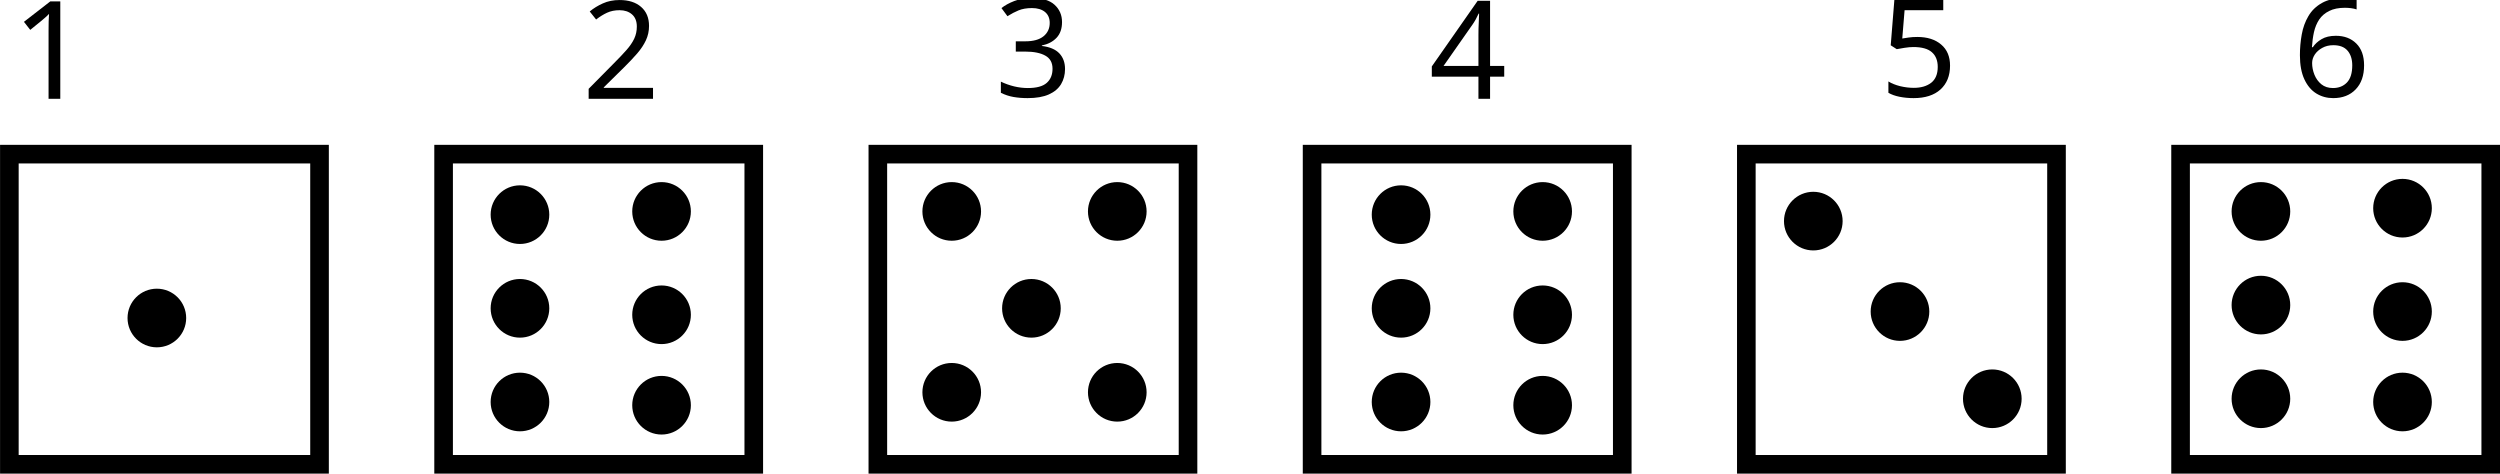
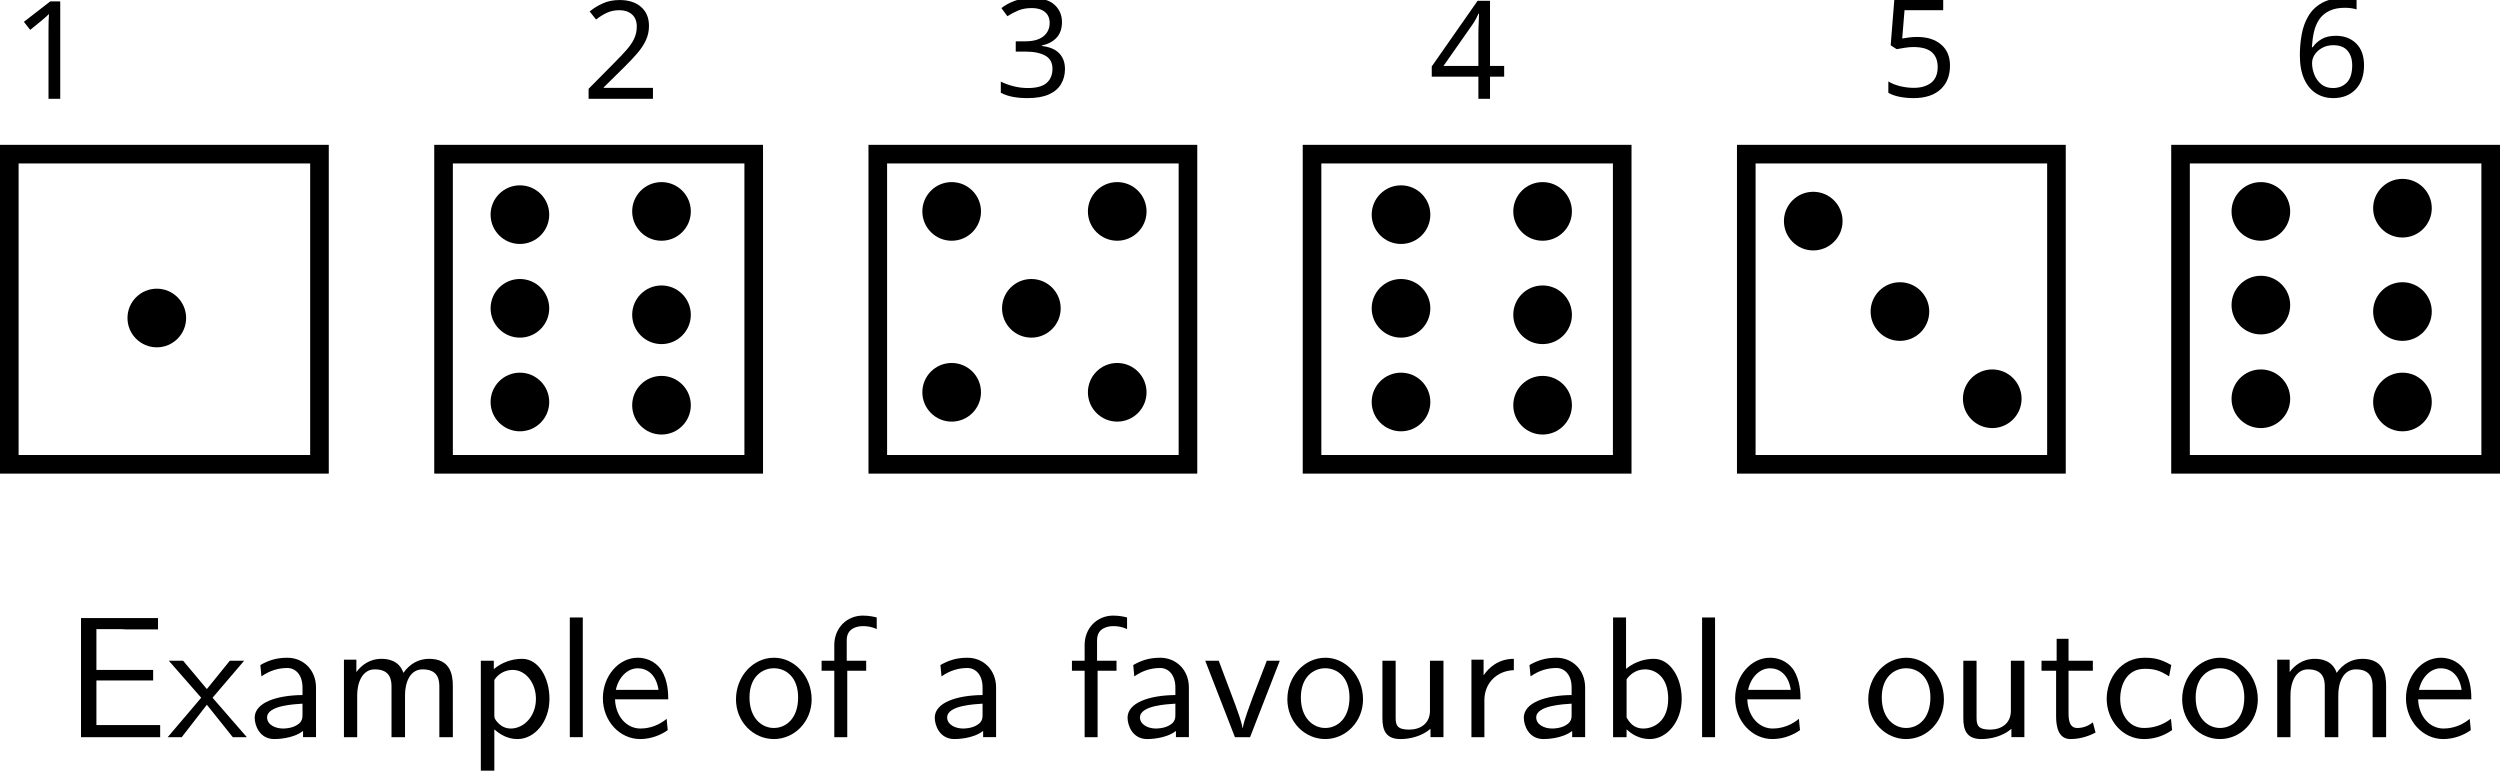
- <svg xmlns="http://www.w3.org/2000/svg" xmlns:xlink="http://www.w3.org/1999/xlink" width="403" height="76.356" id="svg2" version="1.1">
+ <svg xmlns="http://www.w3.org/2000/svg" xmlns:ns2="http://www.iki.fi/pav/software/textext/" xmlns:xlink="http://www.w3.org/1999/xlink" width="403" height="124.233" id="svg2" version="1.1">
  <defs id="defs4" />
-   <g id="layer1" transform="translate(-67.0625,-151.8006)">
+   <g id="layer1" transform="translate(-67.07143,-151.8006)">
    <rect style="fill:none;stroke:#000000;stroke-opacity:1" id="rect2985" width="50" height="50" x="68.571" y="176.648" />
    <use x="0" y="0" xlink:href="#rect2985" id="use3803" style="stroke-width:3;stroke-miterlimit:4;stroke-dasharray:none" width="744.094" height="1052.362" />
    <use x="0" y="0" xlink:href="#rect2985" transform="translate(70,0)" id="use3805" style="stroke-width:3;stroke-miterlimit:4;stroke-dasharray:none" width="744.094" height="1052.362" />
    <use x="0" y="0" xlink:href="#rect2985" transform="translate(140,0)" id="use3807" style="stroke-width:3;stroke-miterlimit:4;stroke-dasharray:none" width="744.094" height="1052.362" />
    <use x="0" y="0" xlink:href="#rect2985" transform="translate(210,0)" id="use3809" style="stroke-width:3;stroke-miterlimit:4;stroke-dasharray:none" width="744.094" height="1052.362" />
    <use x="0" y="0" xlink:href="#rect2985" transform="translate(280,0)" id="use3811" style="stroke-width:3;stroke-miterlimit:4;stroke-dasharray:none" width="744.094" height="1052.362" />
    <use x="0" y="0" xlink:href="#rect2985" transform="translate(350,0)" id="use3813" style="stroke-width:3;stroke-miterlimit:4;stroke-dasharray:none" width="744.094" height="1052.362" />
    <g id="g3839" transform="translate(279.6008,-3.5142125e-7)">
      <path transform="matrix(0.8293862,0,0,0.8688808,36.33401,-29.83347)" d="m 145.065,265.646 c 0,3.004 -2.552,5.44 -5.699,5.44 -3.147,0 -5.699,-2.436 -5.699,-5.44 0,-3.004 2.552,-5.44 5.699,-5.44 3.147,0 5.699,2.436 5.699,5.44 z" id="path3815" style="fill:#000000;fill-opacity:1;stroke:none" />
      <use height="1052.362" width="744.094" transform="translate(3.7000001e-7,-15.09948)" id="use3819" xlink:href="#path3815" y="0" x="0" />
      <use height="1052.362" width="744.094" id="use3821" transform="translate(0,15.09948)" xlink:href="#path3815" y="0" x="0" />
      <use height="1052.362" width="744.094" id="use3823" transform="translate(22.8245,-15.62016)" xlink:href="#path3815" y="0" x="0" />
      <use height="1052.362" width="744.094" id="use3825" transform="translate(22.8245,1.041344)" xlink:href="#path3815" y="0" x="0" />
      <use height="1052.362" width="744.094" id="use3827" transform="translate(22.8245,15.62016)" xlink:href="#path3815" y="0" x="0" />
    </g>
    <g id="g3847" transform="translate(-0.5206718,-1.041344)">
      <use height="1052.362" width="744.094" id="use3829" transform="translate(69.07924,-14.05814)" xlink:href="#path3815" y="0" x="0" />
      <use height="1052.362" width="744.094" id="use3831" transform="translate(95.76626,-14.05814)" xlink:href="#path3815" y="0" x="0" />
      <use height="1052.362" width="744.094" id="use3833" transform="translate(69.07924,15.09948)" xlink:href="#path3815" y="0" x="0" />
      <use height="1052.362" width="744.094" id="use3835" transform="translate(95.76626,15.09948)" xlink:href="#path3815" y="0" x="0" />
      <use height="1052.362" width="744.094" id="use3837" transform="translate(81.92592,1.562016)" xlink:href="#path3815" y="0" x="0" />
    </g>
-     <use x="0" y="0" xlink:href="#use3817" id="use3854" transform="translate(-197.8553,16.14083)" width="744.094" height="1052.362" />
-     <g id="g3895" transform="translate(9.372093,80.70413)">
-       <path transform="matrix(0.8293862,0,0,0.8688808,174.6149,-43.89161)" d="m 145.065,265.646 c 0,3.004 -2.552,5.44 -5.699,5.44 -3.147,0 -5.699,-2.436 -5.699,-5.44 0,-3.004 2.552,-5.44 5.699,-5.44 3.147,0 5.699,2.436 5.699,5.44 z" id="use3817" style="fill:#000000;fill-opacity:1;stroke:none" />
-       <path transform="matrix(0.8293862,0,0,0.8688808,201.9076,-15.25466)" d="m 145.065,265.646 c 0,3.004 -2.552,5.44 -5.699,5.44 -3.147,0 -5.699,-2.436 -5.699,-5.44 0,-3.004 2.552,-5.44 5.699,-5.44 3.147,0 5.699,2.436 5.699,5.44 z" id="use3856" style="fill:#000000;fill-opacity:1;stroke:none" />
-     </g>
+     <path style="fill:#000000;fill-opacity:1;stroke:none" id="use3854" d="m 145.065,265.646 c 0,3.004 -2.552,5.44 -5.699,5.44 -3.147,0 -5.699,-2.436 -5.699,-5.44 0,-3.004 2.552,-5.44 5.699,-5.44 3.147,0 5.699,2.436 5.699,5.44 z" transform="matrix(0.8293862,0,0,0.8688808,-23.24039,-27.75079)" />
    <g id="g3884" transform="translate(-0.5206718,4.8320408e-7)">
      <path style="fill:#000000;fill-opacity:1;stroke:none" id="use3858" d="m 145.065,265.646 c 0,3.004 -2.552,5.44 -5.699,5.44 -3.147,0 -5.699,-2.436 -5.699,-5.44 0,-3.004 2.552,-5.44 5.699,-5.44 3.147,0 5.699,2.436 5.699,5.44 z" transform="matrix(0.8293862,0,0,0.8688808,244.2999,-43.37094)" />
      <path style="fill:#000000;fill-opacity:1;stroke:none" id="use3860" d="m 145.065,265.646 c 0,3.004 -2.552,5.44 -5.699,5.44 -3.147,0 -5.699,-2.436 -5.699,-5.44 0,-3.004 2.552,-5.44 5.699,-5.44 3.147,0 5.699,2.436 5.699,5.44 z" transform="matrix(0.8293862,0,0,0.8688808,273.1546,-14.73399)" />
      <path style="fill:#000000;fill-opacity:1;stroke:none" id="use3862" d="m 145.065,265.646 c 0,3.004 -2.552,5.44 -5.699,5.44 -3.147,0 -5.699,-2.436 -5.699,-5.44 0,-3.004 2.552,-5.44 5.699,-5.44 3.147,0 5.699,2.436 5.699,5.44 z" transform="matrix(0.8293862,0,0,0.8688808,258.273,-28.79213)" />
    </g>
-     <g id="g3889" transform="translate(7.810078,77.05943)">
-       <use height="1052.362" width="744.094" id="use3864" transform="translate(139.5027,-0.5206717)" xlink:href="#use3817" y="0" x="0" />
-       <use height="1052.362" width="744.094" id="use3866" transform="translate(168.3575,-0.5206717)" xlink:href="#use3817" y="0" x="0" />
-       <use height="1052.362" width="744.094" id="use3868" transform="translate(139.5027,29.15762)" xlink:href="#use3817" y="0" x="0" />
-       <use height="1052.362" width="744.094" id="use3870" transform="translate(168.3575,29.15762)" xlink:href="#use3817" y="0" x="0" />
-     </g>
    <use x="0" y="0" xlink:href="#g3839" id="use3899" transform="translate(-280.6421,0.5206713)" width="744.094" height="1052.362" />
    <use x="0" y="0" xlink:href="#g3839" transform="translate(-138.6082,0.5206715)" id="use3901" width="744.094" height="1052.362" />
-     <use x="0" y="0" xlink:href="#g3839" transform="translate(-200.6777,75.22516)" id="use3903" width="744.094" height="1052.362" />
    <text xml:space="preserve" style="font-size:22px;font-style:normal;font-variant:normal;font-weight:normal;font-stretch:normal;line-height:125%;letter-spacing:0px;word-spacing:0px;fill:#000000;fill-opacity:1;stroke:none;font-family:Ubuntu;-inkscape-font-specification:Ubuntu" x="89.56" y="167.729" id="text4001">
      <tspan id="tspan4003" x="89.56" y="167.729" style="text-align:center;text-anchor:middle">1</tspan>
    </text>
    <text xml:space="preserve" style="font-size:22px;font-style:normal;font-variant:normal;font-weight:normal;font-stretch:normal;line-height:125%;letter-spacing:0px;word-spacing:0px;fill:#000000;fill-opacity:1;stroke:none;font-family:Ubuntu;-inkscape-font-specification:Ubuntu" x="160.891" y="167.729" id="text4017">
      <tspan id="tspan4019" x="160.891" y="167.729">2</tspan>
    </text>
    <text xml:space="preserve" style="font-size:22px;font-style:normal;font-variant:normal;font-weight:normal;font-stretch:normal;line-height:125%;letter-spacing:0px;word-spacing:0px;fill:#000000;fill-opacity:1;stroke:none;font-family:Ubuntu;-inkscape-font-specification:Ubuntu" x="227.417" y="167.399" id="text4021">
      <tspan id="tspan4023" x="227.417" y="167.399">3</tspan>
    </text>
    <text xml:space="preserve" style="font-size:22px;font-style:normal;font-variant:normal;font-weight:normal;font-stretch:normal;line-height:125%;letter-spacing:0px;word-spacing:0px;fill:#000000;fill-opacity:1;stroke:none;font-family:Ubuntu;-inkscape-font-specification:Ubuntu" x="297.403" y="167.729" id="text4025">
      <tspan id="tspan4027" x="297.403" y="167.729">4</tspan>
    </text>
    <flowRoot xml:space="preserve" id="flowRoot4029" style="font-size:22px;font-style:normal;font-variant:normal;font-weight:normal;font-stretch:normal;line-height:125%;letter-spacing:0px;word-spacing:0px;fill:#000000;fill-opacity:1;stroke:none;font-family:Ubuntu;-inkscape-font-specification:Ubuntu" transform="translate(67.0625,175.1562)">
      <flowRegion id="flowRegion4031">
        <rect id="rect4033" width="31.917" height="26.533" x="277.639" y="-35.445" />
      </flowRegion>
      <flowPara id="flowPara4035" />
    </flowRoot>
    <text xml:space="preserve" style="font-size:22px;font-style:normal;font-variant:normal;font-weight:normal;font-stretch:normal;line-height:125%;letter-spacing:0px;word-spacing:0px;fill:#000000;fill-opacity:1;stroke:none;font-family:Ubuntu;-inkscape-font-specification:Ubuntu" x="370.082" y="167.399" id="text4037">
      <tspan id="tspan4039" x="370.082" y="167.399">5</tspan>
    </text>
    <flowRoot xml:space="preserve" id="flowRoot4041" style="font-size:22px;font-style:normal;font-variant:normal;font-weight:normal;font-stretch:normal;line-height:125%;letter-spacing:0px;word-spacing:0px;fill:#000000;fill-opacity:1;stroke:none;font-family:Ubuntu;-inkscape-font-specification:Ubuntu" transform="translate(67.0625,175.1562)">
      <flowRegion id="flowRegion4043">
        <rect id="rect4045" width="25.38" height="24.611" x="362.239" y="-31.599" />
      </flowRegion>
      <flowPara id="flowPara4047" />
    </flowRoot>
    <text xml:space="preserve" style="font-size:22px;font-style:normal;font-variant:normal;font-weight:normal;font-stretch:normal;line-height:125%;letter-spacing:0px;word-spacing:0px;fill:#000000;fill-opacity:1;stroke:none;font-family:Ubuntu;-inkscape-font-specification:Ubuntu" x="436.607" y="167.399" id="text4049">
      <tspan id="tspan4051" x="436.607" y="167.399">6</tspan>
    </text>
+     <g id="g3152" ns2:preamble="/home/abhinavc/playpen/textext/preamble.ini" ns2:text="Example of a favourable outcome " transform="matrix(2.787456,0,0,2.787456,-828.779,38.15119)">
+       <defs id="defs3154">
+         <g id="g3156">
+           <symbol id="textext-4be22a74-0" overflow="visible" style="overflow:visible">
+             <path id="path3159" d="m 5.109,-3.281 0,-0.609 -3.281,0 0,-2.359 1.375,0 c 0.109,0 0.234,0.016 0.359,0.016 l 1.828,0 0,-0.656 -4.453,0 0,6.891 4.578,0 0,-0.703 -1.25,0 c -0.125,0 -0.234,0 -0.359,0 l -2.078,0 0,-2.578 z m 0,0" style="stroke:none" />
+           </symbol>
+           <symbol id="textext-4be22a74-1" overflow="visible" style="overflow:visible">
+             <path id="path3162" d="m 2.594,-2.281 1.828,-2.141 -0.828,0 -1.328,1.641 -1.375,-1.641 -0.828,0 1.875,2.141 L 0,0 l 0.812,0 1.453,-1.875 1.5,1.875 0.812,0 z m 0,0" style="stroke:none" />
+           </symbol>
+           <symbol id="textext-4be22a74-2" overflow="visible" style="overflow:visible">
+             <path id="path3165" d="m 3.984,-2.875 c 0,-1.016 -0.734,-1.719 -1.656,-1.719 -0.641,0 -1.094,0.156 -1.562,0.422 l 0.062,0.656 C 1.344,-3.875 1.844,-4 2.328,-4 c 0.469,0 0.875,0.391 0.875,1.125 l 0,0.438 C 1.703,-2.422 0.438,-2 0.438,-1.125 c 0,0.422 0.266,1.234 1.141,1.234 0.141,0 1.078,-0.016 1.656,-0.469 l 0,0.359 0.75,0 z m -0.781,1.562 c 0,0.188 0,0.438 -0.344,0.625 C 2.578,-0.516 2.188,-0.5 2.078,-0.5 1.609,-0.5 1.156,-0.734 1.156,-1.141 c 0,-0.703 1.609,-0.766 2.047,-0.797 z m 0,0" style="stroke:none" />
+           </symbol>
+           <symbol id="textext-4be22a74-3" overflow="visible" style="overflow:visible">
+             <path id="path3168" d="m 7.109,-2.969 c 0,-0.672 -0.156,-1.562 -1.375,-1.562 -0.594,0 -1.109,0.281 -1.484,0.812 -0.25,-0.75 -0.953,-0.812 -1.266,-0.812 -0.719,0 -1.188,0.406 -1.453,0.766 l 0,-0.719 -0.719,0 0,4.484 0.766,0 0,-2.438 c 0,-0.688 0.281,-1.484 1.016,-1.484 0.922,0 0.969,0.641 0.969,1.016 l 0,2.906 0.781,0 0,-2.438 c 0,-0.688 0.266,-1.484 1.016,-1.484 0.922,0 0.969,0.641 0.969,1.016 l 0,2.906 0.781,0 z m 0,0" style="stroke:none" />
+           </symbol>
+           <symbol id="textext-4be22a74-4" overflow="visible" style="overflow:visible">
+             <path id="path3171" d="m 1.594,-0.453 c 0.312,0.281 0.75,0.562 1.344,0.562 0.969,0 1.844,-0.984 1.844,-2.328 0,-1.203 -0.625,-2.312 -1.578,-2.312 -0.594,0 -1.172,0.203 -1.641,0.594 l 0,-0.484 -0.75,0 0,6.359 0.781,0 z m 0,-2.859 c 0.234,-0.359 0.625,-0.578 1.062,-0.578 0.75,0 1.344,0.75 1.344,1.672 C 4,-1.203 3.297,-0.5 2.547,-0.5 2.156,-0.5 1.891,-0.703 1.688,-0.969 1.594,-1.109 1.594,-1.141 1.594,-1.312 z m 0,0" style="stroke:none" />
+           </symbol>
+           <symbol id="textext-4be22a74-5" overflow="visible" style="overflow:visible">
+             <path id="path3174" d="m 1.562,-6.922 -0.75,0 0,6.922 0.75,0 z m 0,0" style="stroke:none" />
+           </symbol>
+           <symbol id="textext-4be22a74-6" overflow="visible" style="overflow:visible">
+             <path id="path3177" d="M 4.125,-2.188 C 4.125,-2.516 4.109,-3.266 3.734,-3.875 3.312,-4.484 2.719,-4.594 2.359,-4.594 1.25,-4.594 0.344,-3.531 0.344,-2.25 c 0,1.312 0.969,2.359 2.156,2.359 0.625,0 1.203,-0.234 1.594,-0.516 L 4.031,-1.062 C 3.406,-0.531 2.734,-0.5 2.516,-0.5 1.719,-0.5 1.078,-1.203 1.047,-2.188 z M 1.094,-2.734 c 0.156,-0.75 0.688,-1.25 1.266,-1.25 0.516,0 1.062,0.328 1.203,1.25 z m 0,0" style="stroke:none" />
+           </symbol>
+           <symbol id="textext-4be22a74-7" overflow="visible" style="overflow:visible">
+             <path id="path3180" d="m 4.672,-2.188 c 0,-1.344 -1,-2.406 -2.172,-2.406 -1.234,0 -2.203,1.094 -2.203,2.406 0,1.312 1.016,2.297 2.188,2.297 1.188,0 2.188,-1 2.188,-2.297 z m -2.188,1.656 c -0.688,0 -1.406,-0.562 -1.406,-1.766 0,-1.203 0.75,-1.688 1.406,-1.688 0.703,0 1.406,0.516 1.406,1.688 0,1.188 -0.672,1.766 -1.406,1.766 z m 0,0" style="stroke:none" />
+           </symbol>
+           <symbol id="textext-4be22a74-8" overflow="visible" style="overflow:visible">
+             <path id="path3183" d="m 1.75,-3.844 1.094,0 0,-0.578 -1.125,0 0,-1.188 c 0,-0.734 0.672,-0.812 0.938,-0.812 0.188,0 0.469,0.016 0.797,0.172 l 0,-0.672 C 3.344,-6.953 3.031,-7.031 2.656,-7.031 1.719,-7.031 1,-6.312 1,-5.328 l 0,0.906 -0.734,0 0,0.578 L 1,-3.844 1,0 1.75,0 z m 0,0" style="stroke:none" />
+           </symbol>
+           <symbol id="textext-4be22a74-9" overflow="visible" style="overflow:visible">
+             <path id="path3186" d="m 4.453,-4.422 -0.75,0 -0.797,2.062 C 2.703,-1.797 2.391,-1 2.312,-0.531 l -0.016,0 C 2.25,-0.891 1.984,-1.578 1.891,-1.844 l -0.969,-2.578 -0.781,0 L 1.859,0 l 0.875,0 z m 0,0" style="stroke:none" />
+           </symbol>
+           <symbol id="textext-4be22a74-10" overflow="visible" style="overflow:visible">
+             <path id="path3189" d="m 4.344,-4.422 -0.781,0 0,2.891 c 0,0.75 -0.562,1.094 -1.203,1.094 -0.703,0 -0.781,-0.266 -0.781,-0.688 l 0,-3.297 -0.766,0 0,3.328 c 0,0.719 0.219,1.203 1.047,1.203 0.531,0 1.234,-0.156 1.734,-0.594 l 0,0.484 0.75,0 z m 0,0" style="stroke:none" />
+           </symbol>
+           <symbol id="textext-4be22a74-11" overflow="visible" style="overflow:visible">
+             <path id="path3192" d="M 1.562,-2.141 C 1.562,-3.125 2.281,-3.844 3.266,-3.875 l 0,-0.656 c -0.891,0 -1.438,0.5 -1.75,0.953 l 0,-0.906 -0.703,0 0,4.484 0.75,0 z m 0,0" style="stroke:none" />
+           </symbol>
+           <symbol id="textext-4be22a74-12" overflow="visible" style="overflow:visible">
+             <path id="path3195" d="m 1.562,-6.922 -0.75,0 0,6.922 0.781,0 0,-0.453 c 0.234,0.219 0.672,0.562 1.344,0.562 0.984,0 1.844,-1 1.844,-2.328 0,-1.234 -0.672,-2.312 -1.609,-2.312 -0.391,0 -1.016,0.094 -1.609,0.578 z M 1.594,-3.344 C 1.75,-3.578 2.109,-3.922 2.656,-3.922 3.25,-3.922 4,-3.5 4,-2.219 4,-0.922 3.172,-0.5 2.562,-0.5 2.172,-0.5 1.844,-0.672 1.594,-1.141 z m 0,0" style="stroke:none" />
+           </symbol>
+           <symbol id="textext-4be22a74-13" overflow="visible" style="overflow:visible">
+             <path id="path3198" d="m 1.75,-3.844 1.406,0 0,-0.578 -1.406,0 0,-1.266 -0.688,0 0,1.266 -0.875,0 0,0.578 0.844,0 0,2.656 c 0,0.594 0.141,1.297 0.828,1.297 0.688,0 1.203,-0.25 1.453,-0.375 L 3.156,-0.859 C 2.891,-0.641 2.578,-0.531 2.25,-0.531 c -0.359,0 -0.5,-0.297 -0.5,-0.828 z m 0,0" style="stroke:none" />
+           </symbol>
+           <symbol id="textext-4be22a74-14" overflow="visible" style="overflow:visible">
+             <path id="path3201" d="M 4.094,-4.172 C 3.5,-4.5 3.156,-4.594 2.547,-4.594 c -1.375,0 -2.188,1.203 -2.188,2.375 0,1.234 0.906,2.328 2.156,2.328 0.531,0 1.078,-0.141 1.625,-0.516 l -0.062,-0.656 c -0.516,0.391 -1.047,0.531 -1.562,0.531 -0.828,0 -1.375,-0.719 -1.375,-1.688 C 1.141,-3 1.5,-3.953 2.562,-3.953 c 0.516,0 0.859,0.078 1.406,0.438 z m 0,0" style="stroke:none" />
+           </symbol>
+         </g>
+       </defs>
+       <g id="textext-4be22a74-15">
+         <g id="g3204" style="fill:#000000;fill-opacity:1">
+           <use id="use3206" y="83.403" x="325.134" xlink:href="#textext-4be22a74-0" width="403" height="76.356" />
+           <use id="use3208" y="83.403" x="331.084" xlink:href="#textext-4be22a74-1" width="403" height="76.356" />
+           <use id="use3210" y="83.403" x="335.677" xlink:href="#textext-4be22a74-2" width="403" height="76.356" />
+           <use id="use3212" y="83.403" x="340.465" xlink:href="#textext-4be22a74-3" width="403" height="76.356" />
+           <use id="use3214" y="83.403" x="348.38" xlink:href="#textext-4be22a74-4" width="403" height="76.356" />
+           <use id="use3216" y="83.403" x="353.527" xlink:href="#textext-4be22a74-5" width="403" height="76.356" />
+           <use id="use3218" y="83.403" x="355.907" xlink:href="#textext-4be22a74-6" width="403" height="76.356" />
+         </g>
+         <g id="g3220" style="fill:#000000;fill-opacity:1">
+           <use id="use3222" y="83.403" x="363.652" xlink:href="#textext-4be22a74-7" width="403" height="76.356" />
+           <use id="use3224" y="83.403" x="368.634" xlink:href="#textext-4be22a74-8" width="403" height="76.356" />
+         </g>
+         <g id="g3226" style="fill:#000000;fill-opacity:1">
+           <use id="use3228" y="83.403" x="375.006" xlink:href="#textext-4be22a74-2" width="403" height="76.356" />
+         </g>
+         <g id="g3230" style="fill:#000000;fill-opacity:1">
+           <use id="use3232" y="83.403" x="383.111" xlink:href="#textext-4be22a74-8" width="403" height="76.356" />
+           <use id="use3234" y="83.403" x="386.156" xlink:href="#textext-4be22a74-2" width="403" height="76.356" />
+           <use id="use3236" y="83.403" x="390.944" xlink:href="#textext-4be22a74-9" width="403" height="76.356" />
+           <use id="use3238" y="83.403" x="395.538" xlink:href="#textext-4be22a74-7" width="403" height="76.356" />
+           <use id="use3240" y="83.403" x="400.519" xlink:href="#textext-4be22a74-10" width="403" height="76.356" />
+           <use id="use3242" y="83.403" x="405.667" xlink:href="#textext-4be22a74-11" width="403" height="76.356" />
+           <use id="use3244" y="83.403" x="409.071" xlink:href="#textext-4be22a74-2" width="403" height="76.356" />
+           <use id="use3246" y="83.403" x="413.859" xlink:href="#textext-4be22a74-12" width="403" height="76.356" />
+           <use id="use3248" y="83.403" x="419.007" xlink:href="#textext-4be22a74-5" width="403" height="76.356" />
+           <use id="use3250" y="83.403" x="421.387" xlink:href="#textext-4be22a74-6" width="403" height="76.356" />
+         </g>
+         <g id="g3252" style="fill:#000000;fill-opacity:1">
+           <use id="use3254" y="83.403" x="429.132" xlink:href="#textext-4be22a74-7" width="403" height="76.356" />
+           <use id="use3256" y="83.403" x="434.113" xlink:href="#textext-4be22a74-10" width="403" height="76.356" />
+           <use id="use3258" y="83.403" x="439.261" xlink:href="#textext-4be22a74-13" width="403" height="76.356" />
+           <use id="use3260" y="83.403" x="442.858" xlink:href="#textext-4be22a74-14" width="403" height="76.356" />
+           <use id="use3262" y="83.403" x="447.285" xlink:href="#textext-4be22a74-7" width="403" height="76.356" />
+           <use id="use3264" y="83.403" x="452.267" xlink:href="#textext-4be22a74-3" width="403" height="76.356" />
+           <use id="use3266" y="83.403" x="460.181" xlink:href="#textext-4be22a74-6" width="403" height="76.356" />
+         </g>
+       </g>
+     </g>
  </g>
</svg>
